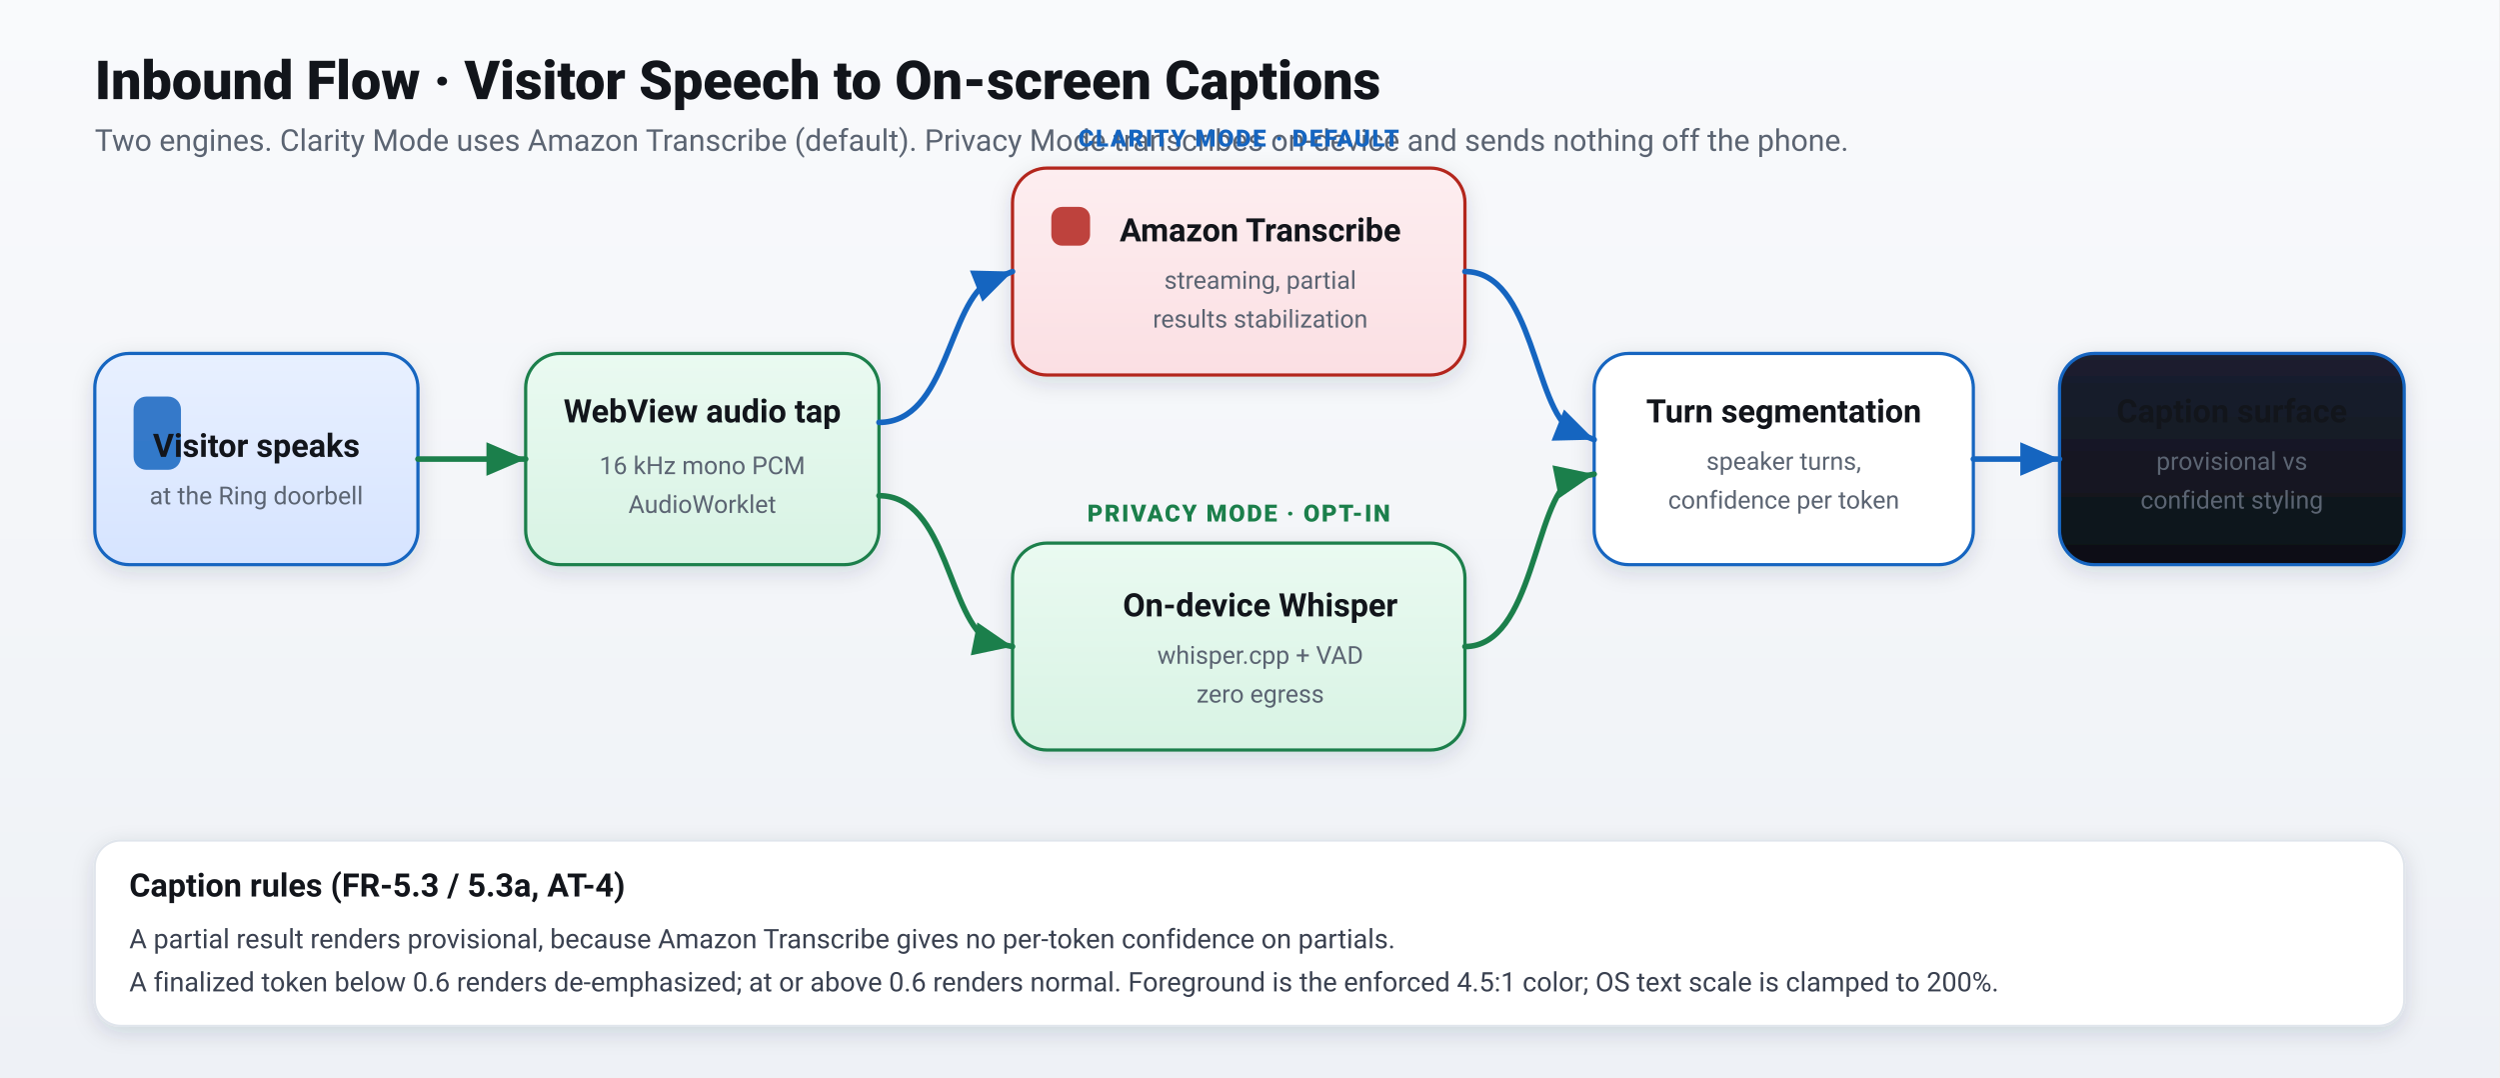
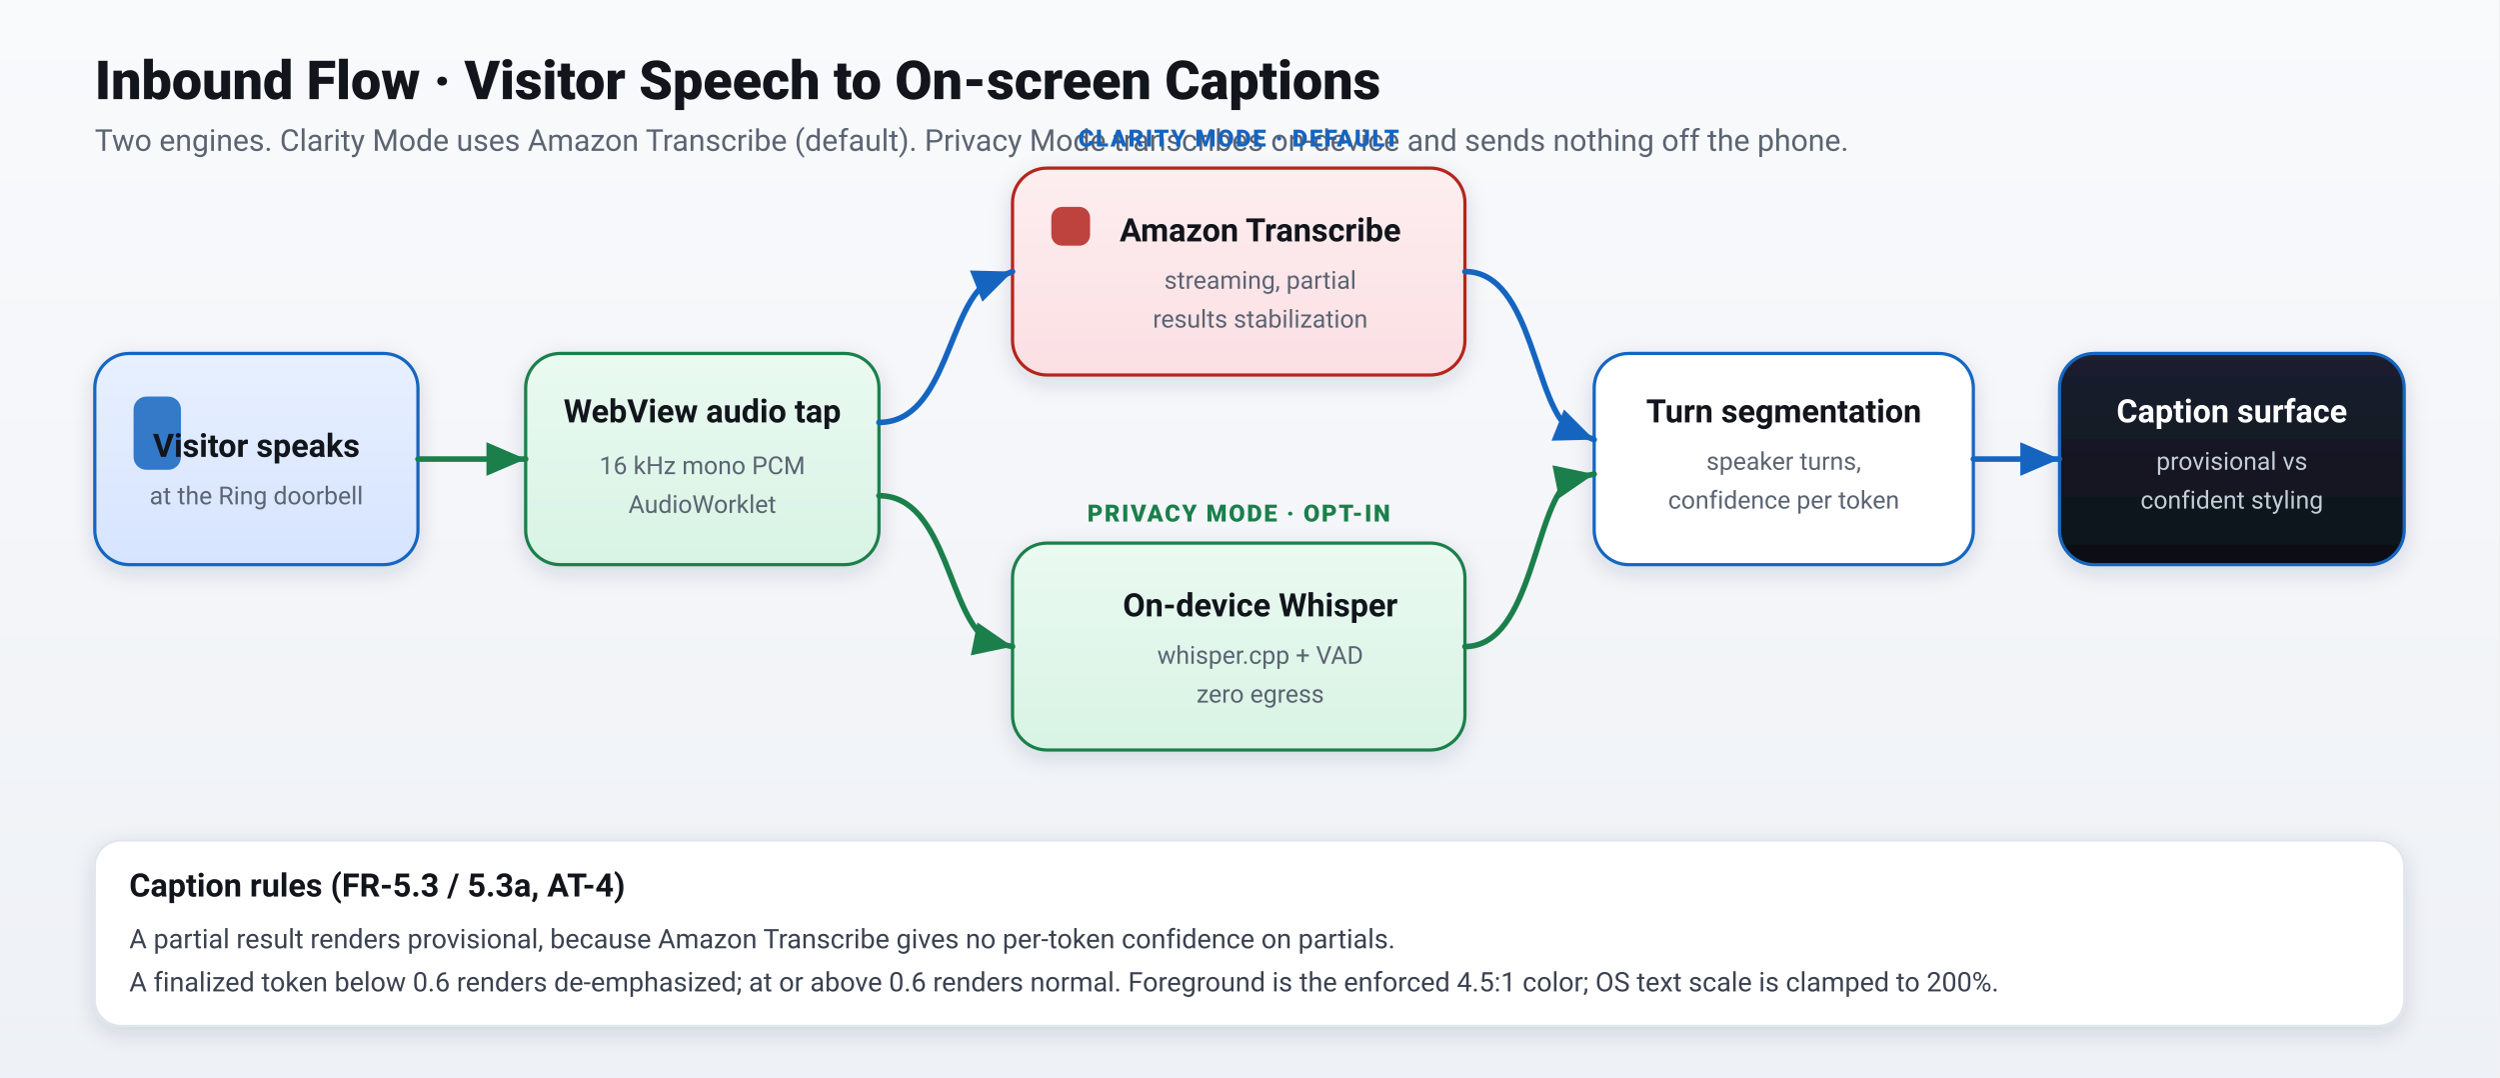
<svg xmlns="http://www.w3.org/2000/svg" width="1160" height="500" viewBox="0 0 1160 500" font-family="-apple-system, Segoe UI, Roboto, Helvetica, Arial, sans-serif">
  <defs>
    <linearGradient id="bg" x1="0" y1="0" x2="0" y2="1">
      <stop offset="0" stop-color="#f9fafc" />
      <stop offset="1" stop-color="#eef1f6" />
    </linearGradient>
    <linearGradient id="gRing" x1="0" y1="0" x2="0" y2="1">
      <stop offset="0" stop-color="#e8f0ff" />
      <stop offset="1" stop-color="#d6e4ff" />
    </linearGradient>
    <linearGradient id="gApp" x1="0" y1="0" x2="0" y2="1">
      <stop offset="0" stop-color="#eafaf1" />
      <stop offset="1" stop-color="#d8f3e4" />
    </linearGradient>
    <linearGradient id="gAws" x1="0" y1="0" x2="0" y2="1">
      <stop offset="0" stop-color="#fdeef0" />
      <stop offset="1" stop-color="#fbdfe3" />
    </linearGradient>
    <linearGradient id="gCap" x1="0" y1="0" x2="0" y2="1">
      <stop offset="0" stop-color="#1b2030" />
      <stop offset="1" stop-color="#0d1017" />
    </linearGradient>
    <filter id="sh" x="-20%" y="-20%" width="140%" height="150%">
      <feDropShadow dx="0" dy="3" stdDeviation="5" flood-color="#1a2540" flood-opacity="0.14" />
    </filter>
    <marker id="a" markerWidth="9" markerHeight="9" refX="7" refY="3" orient="auto">
      <path d="M0,0 L7,3 L0,6 Z" fill="#1565c0" />
    </marker>
    <marker id="ag" markerWidth="9" markerHeight="9" refX="7" refY="3" orient="auto">
      <path d="M0,0 L7,3 L0,6 Z" fill="#1b7f4b" />
    </marker>
    <style>
      .title{font-size:25px;font-weight:800;fill:#12151b}
      .sub{font-size:14px;fill:#5b6472}
      .lbl{font-size:15px;font-weight:700;fill:#12151b}
+       .lbll{font-size:15px;font-weight:700;fill:#ffffff}
      .desc{font-size:11.5px;fill:#5b6472}
+       .descl{font-size:11.5px;fill:#c4ccd8}
      .step{font-size:11px;font-weight:800;letter-spacing:.8px;fill:#1565c0}
      .stepg{font-size:11px;font-weight:800;letter-spacing:.8px;fill:#1b7f4b}
      .legend{font-size:12.5px;fill:#3a4150}
      .e{stroke:#1565c0;stroke-width:2.6;fill:none;stroke-linecap:round;stroke-linejoin:round}
      .eg{stroke:#1b7f4b;stroke-width:2.6;fill:none;stroke-linecap:round;stroke-linejoin:round}
    </style>
  </defs>
  <rect width="1160" height="500" fill="url(#bg)" />
  <text x="44" y="46" class="title">Inbound Flow · Visitor Speech to On-screen Captions</text>
  <text x="44" y="70" class="sub">Two engines. Clarity Mode uses Amazon Transcribe (default). Privacy Mode transcribes on-device and sends nothing off the phone.</text>
  <g filter="url(#sh)">
    <rect x="44" y="164" width="150" height="98" rx="16" fill="url(#gRing)" stroke="#1565c0" stroke-width="1.5" />
    <rect x="62" y="184" width="22" height="34" rx="6" fill="#1565c0" opacity="0.85" />
  </g>
  <text x="119" y="212" class="lbl" text-anchor="middle">Visitor speaks</text>
  <text x="119" y="234" class="desc" text-anchor="middle">at the Ring doorbell</text>
  <g filter="url(#sh)">
    <rect x="244" y="164" width="164" height="98" rx="16" fill="url(#gApp)" stroke="#1b7f4b" stroke-width="1.5" />
  </g>
  <text x="326" y="196" class="lbl" text-anchor="middle">WebView audio tap</text>
  <text x="326" y="220" class="desc" text-anchor="middle">16 kHz mono PCM</text>
  <text x="326" y="238" class="desc" text-anchor="middle">AudioWorklet</text>
  <g filter="url(#sh)">
    <rect x="470" y="78" width="210" height="96" rx="16" fill="url(#gAws)" stroke="#b3261e" stroke-width="1.5" />
    <rect x="488" y="96" width="18" height="18" rx="5" fill="#b3261e" opacity="0.85" />
  </g>
  <text x="575" y="68" class="step" text-anchor="middle">CLARITY MODE · DEFAULT</text>
  <text x="585" y="112" class="lbl" text-anchor="middle">Amazon Transcribe</text>
  <text x="585" y="134" class="desc" text-anchor="middle">streaming, partial</text>
  <text x="585" y="152" class="desc" text-anchor="middle">results stabilization</text>
  <g filter="url(#sh)">
    <rect x="470" y="252" width="210" height="96" rx="16" fill="url(#gApp)" stroke="#1b7f4b" stroke-width="1.5" />
  </g>
  <text x="575" y="242" class="stepg" text-anchor="middle">PRIVACY MODE · OPT-IN</text>
  <text x="585" y="286" class="lbl" text-anchor="middle">On-device Whisper</text>
  <text x="585" y="308" class="desc" text-anchor="middle">whisper.cpp + VAD</text>
  <text x="585" y="326" class="desc" text-anchor="middle">zero egress</text>
  <g filter="url(#sh)">
    <rect x="740" y="164" width="176" height="98" rx="16" fill="#ffffff" stroke="#1565c0" stroke-width="1.5" />
  </g>
  <text x="828" y="196" class="lbl" text-anchor="middle">Turn segmentation</text>
  <text x="828" y="218" class="desc" text-anchor="middle">speaker turns,</text>
  <text x="828" y="236" class="desc" text-anchor="middle">confidence per token</text>
  <g filter="url(#sh)">
    <rect x="956" y="164" width="160" height="98" rx="16" fill="url(#gCap)" stroke="#1565c0" stroke-width="1.5" />
  </g>
-   <text x="1036" y="196" class="lbl" text-anchor="middle" fill="#ffffff">Caption surface</text>
-   <text x="1036" y="218" class="desc" text-anchor="middle" fill="#c4ccd8">provisional vs</text>
-   <text x="1036" y="236" class="desc" text-anchor="middle" fill="#c4ccd8">confident styling</text>
+   <text x="1036" y="196" class="lbll" text-anchor="middle">Caption surface</text>
+   <text x="1036" y="218" class="descl" text-anchor="middle">provisional vs</text>
+   <text x="1036" y="236" class="descl" text-anchor="middle">confident styling</text>
  <path class="eg" d="M194,213 C220,213 222,213 244,213" marker-end="url(#ag)" />
  <path class="e" d="M408,196 C440,196 440,140 460,130 L470,126" marker-end="url(#a)" />
  <path class="eg" d="M408,230 C440,230 440,288 460,298 L470,300" marker-end="url(#ag)" />
  <path class="e" d="M680,126 C712,126 712,190 730,200 L740,204" marker-end="url(#a)" />
  <path class="eg" d="M680,300 C712,300 712,232 730,222 L740,220" marker-end="url(#ag)" />
  <path class="e" d="M916,213 C936,213 938,213 956,213" marker-end="url(#a)" />
  <g filter="url(#sh)">
    <rect x="44" y="390" width="1072" height="86" rx="12" fill="#ffffff" stroke="#e0e5ec" />
  </g>
  <text x="60" y="416" class="lbl">Caption rules (FR-5.3 / 5.3a, AT-4)</text>
  <text x="60" y="440" class="legend">A partial result renders provisional, because Amazon Transcribe gives no per-token confidence on partials.</text>
  <text x="60" y="460" class="legend">A finalized token below 0.6 renders de-emphasized; at or above 0.6 renders normal. Foreground is the enforced 4.5:1 color; OS text scale is clamped to 200%.</text>
</svg>
